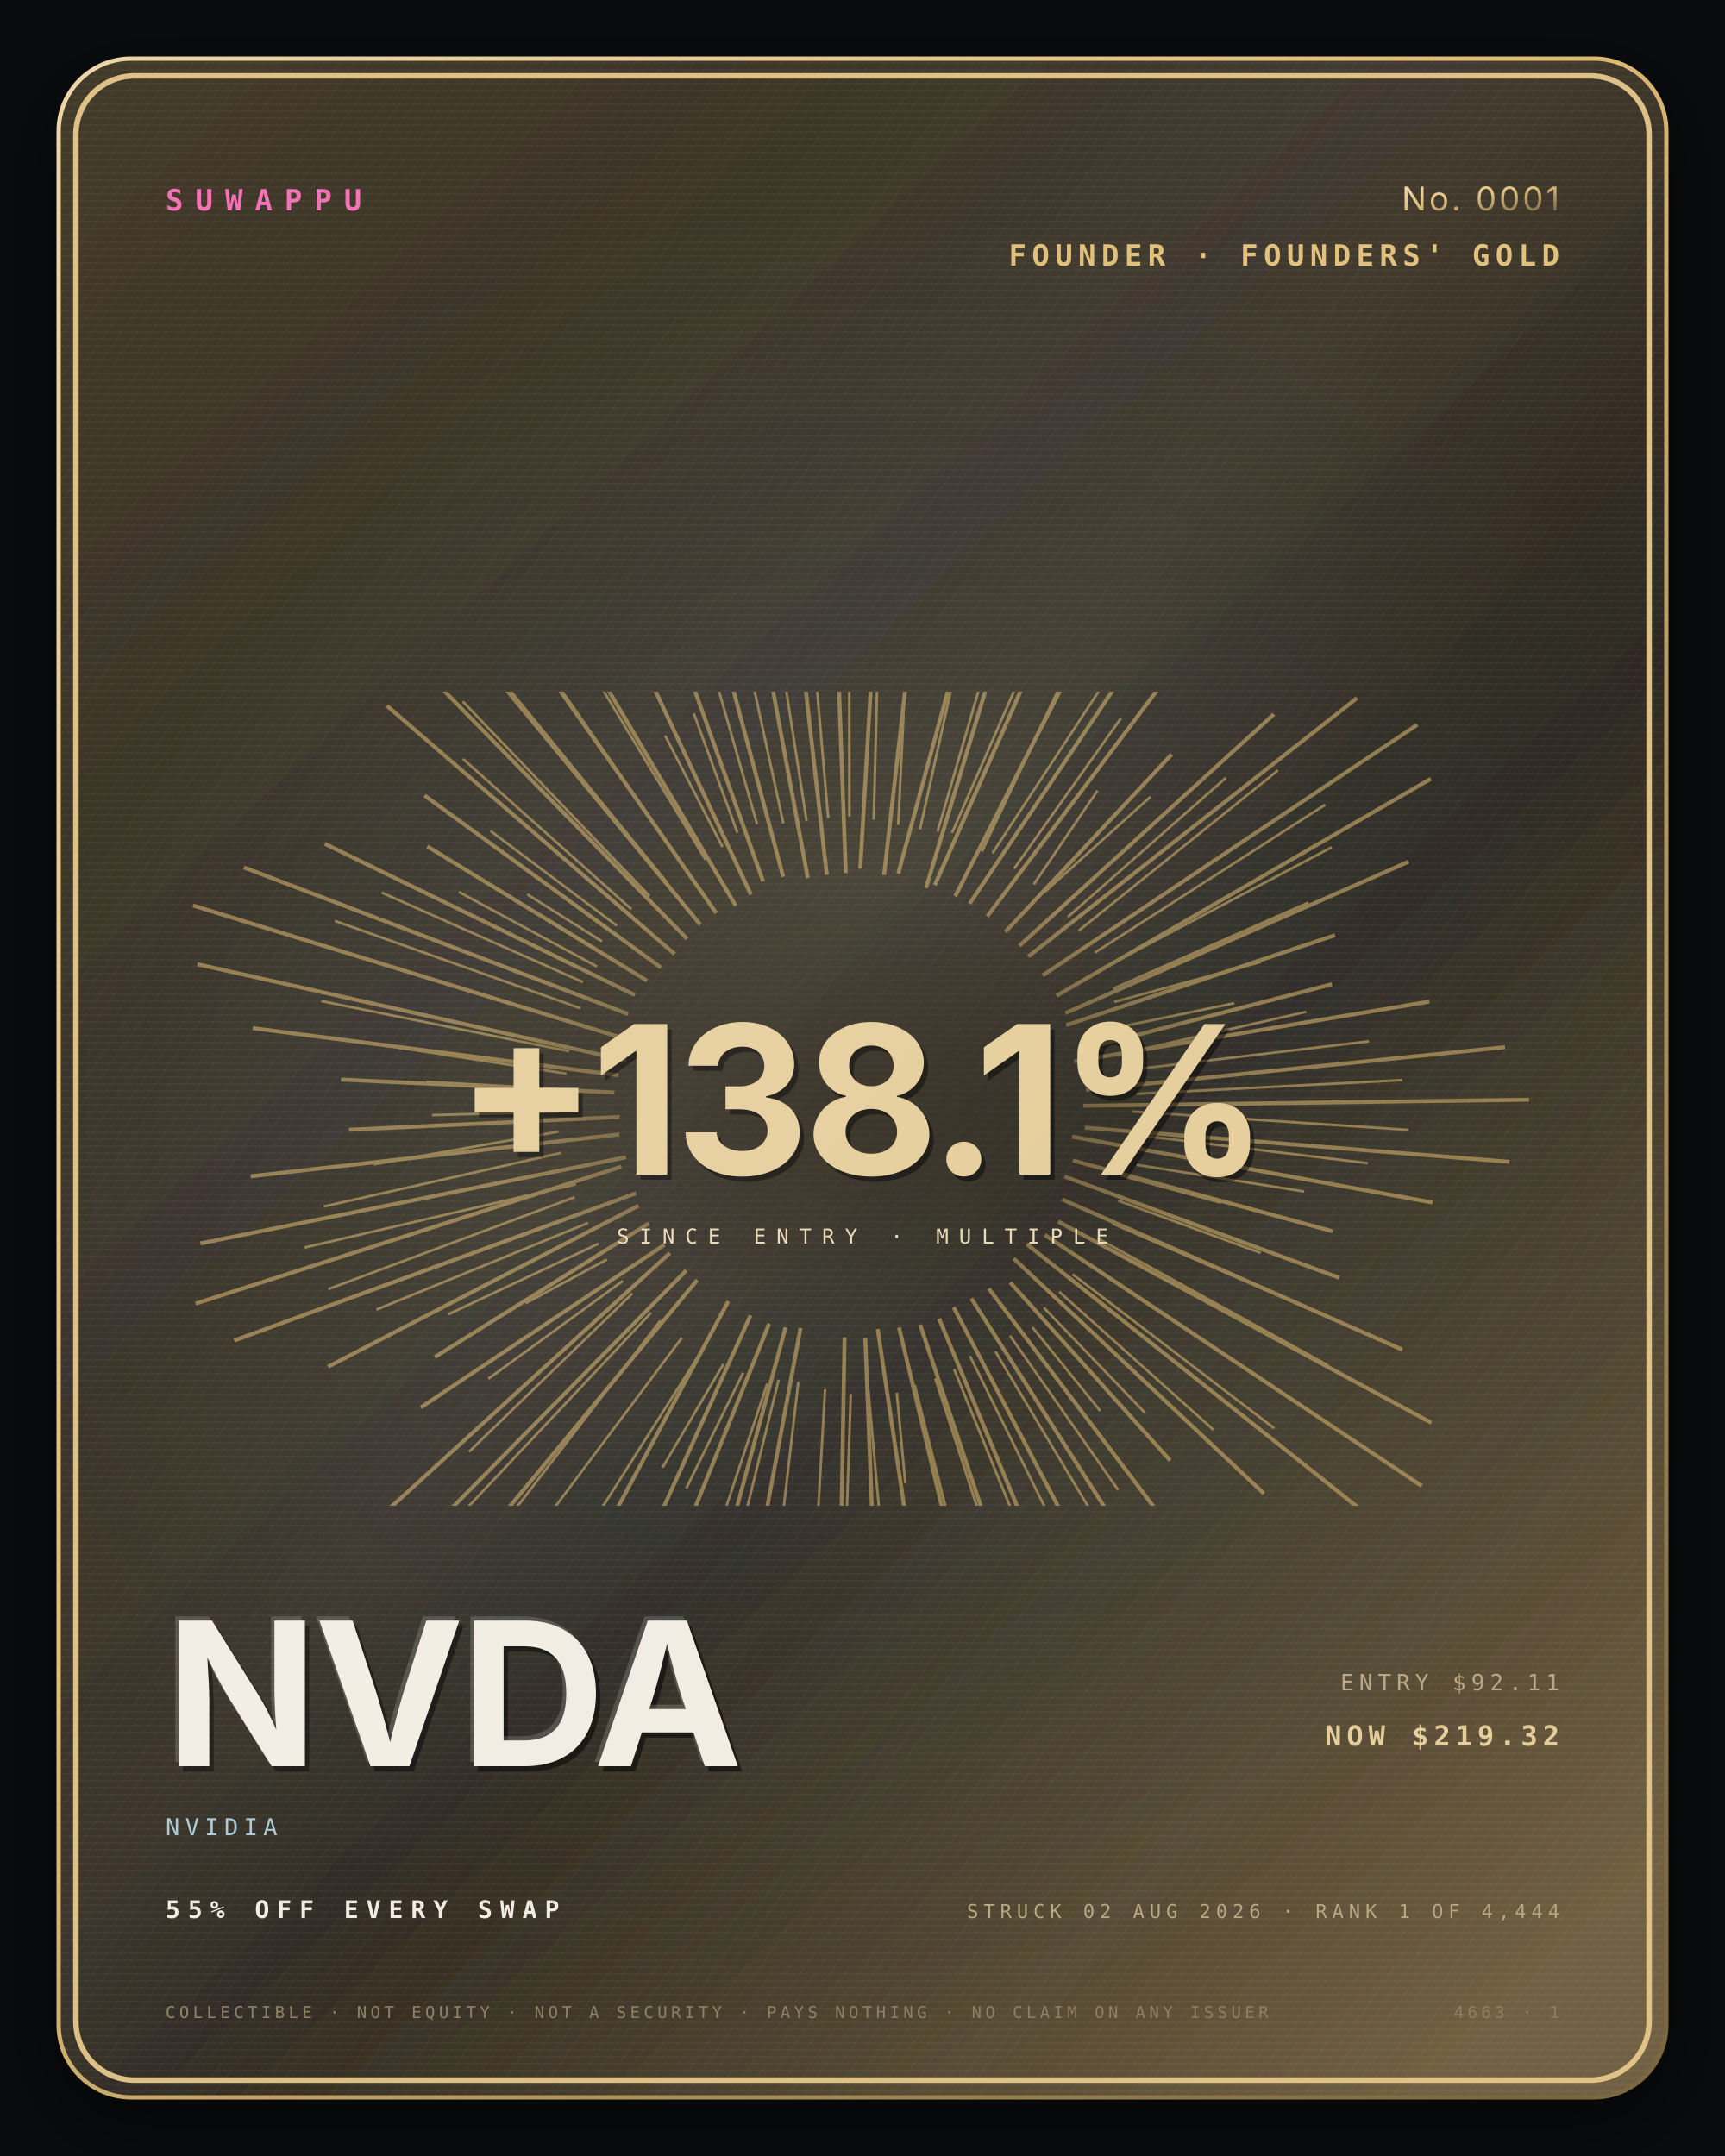
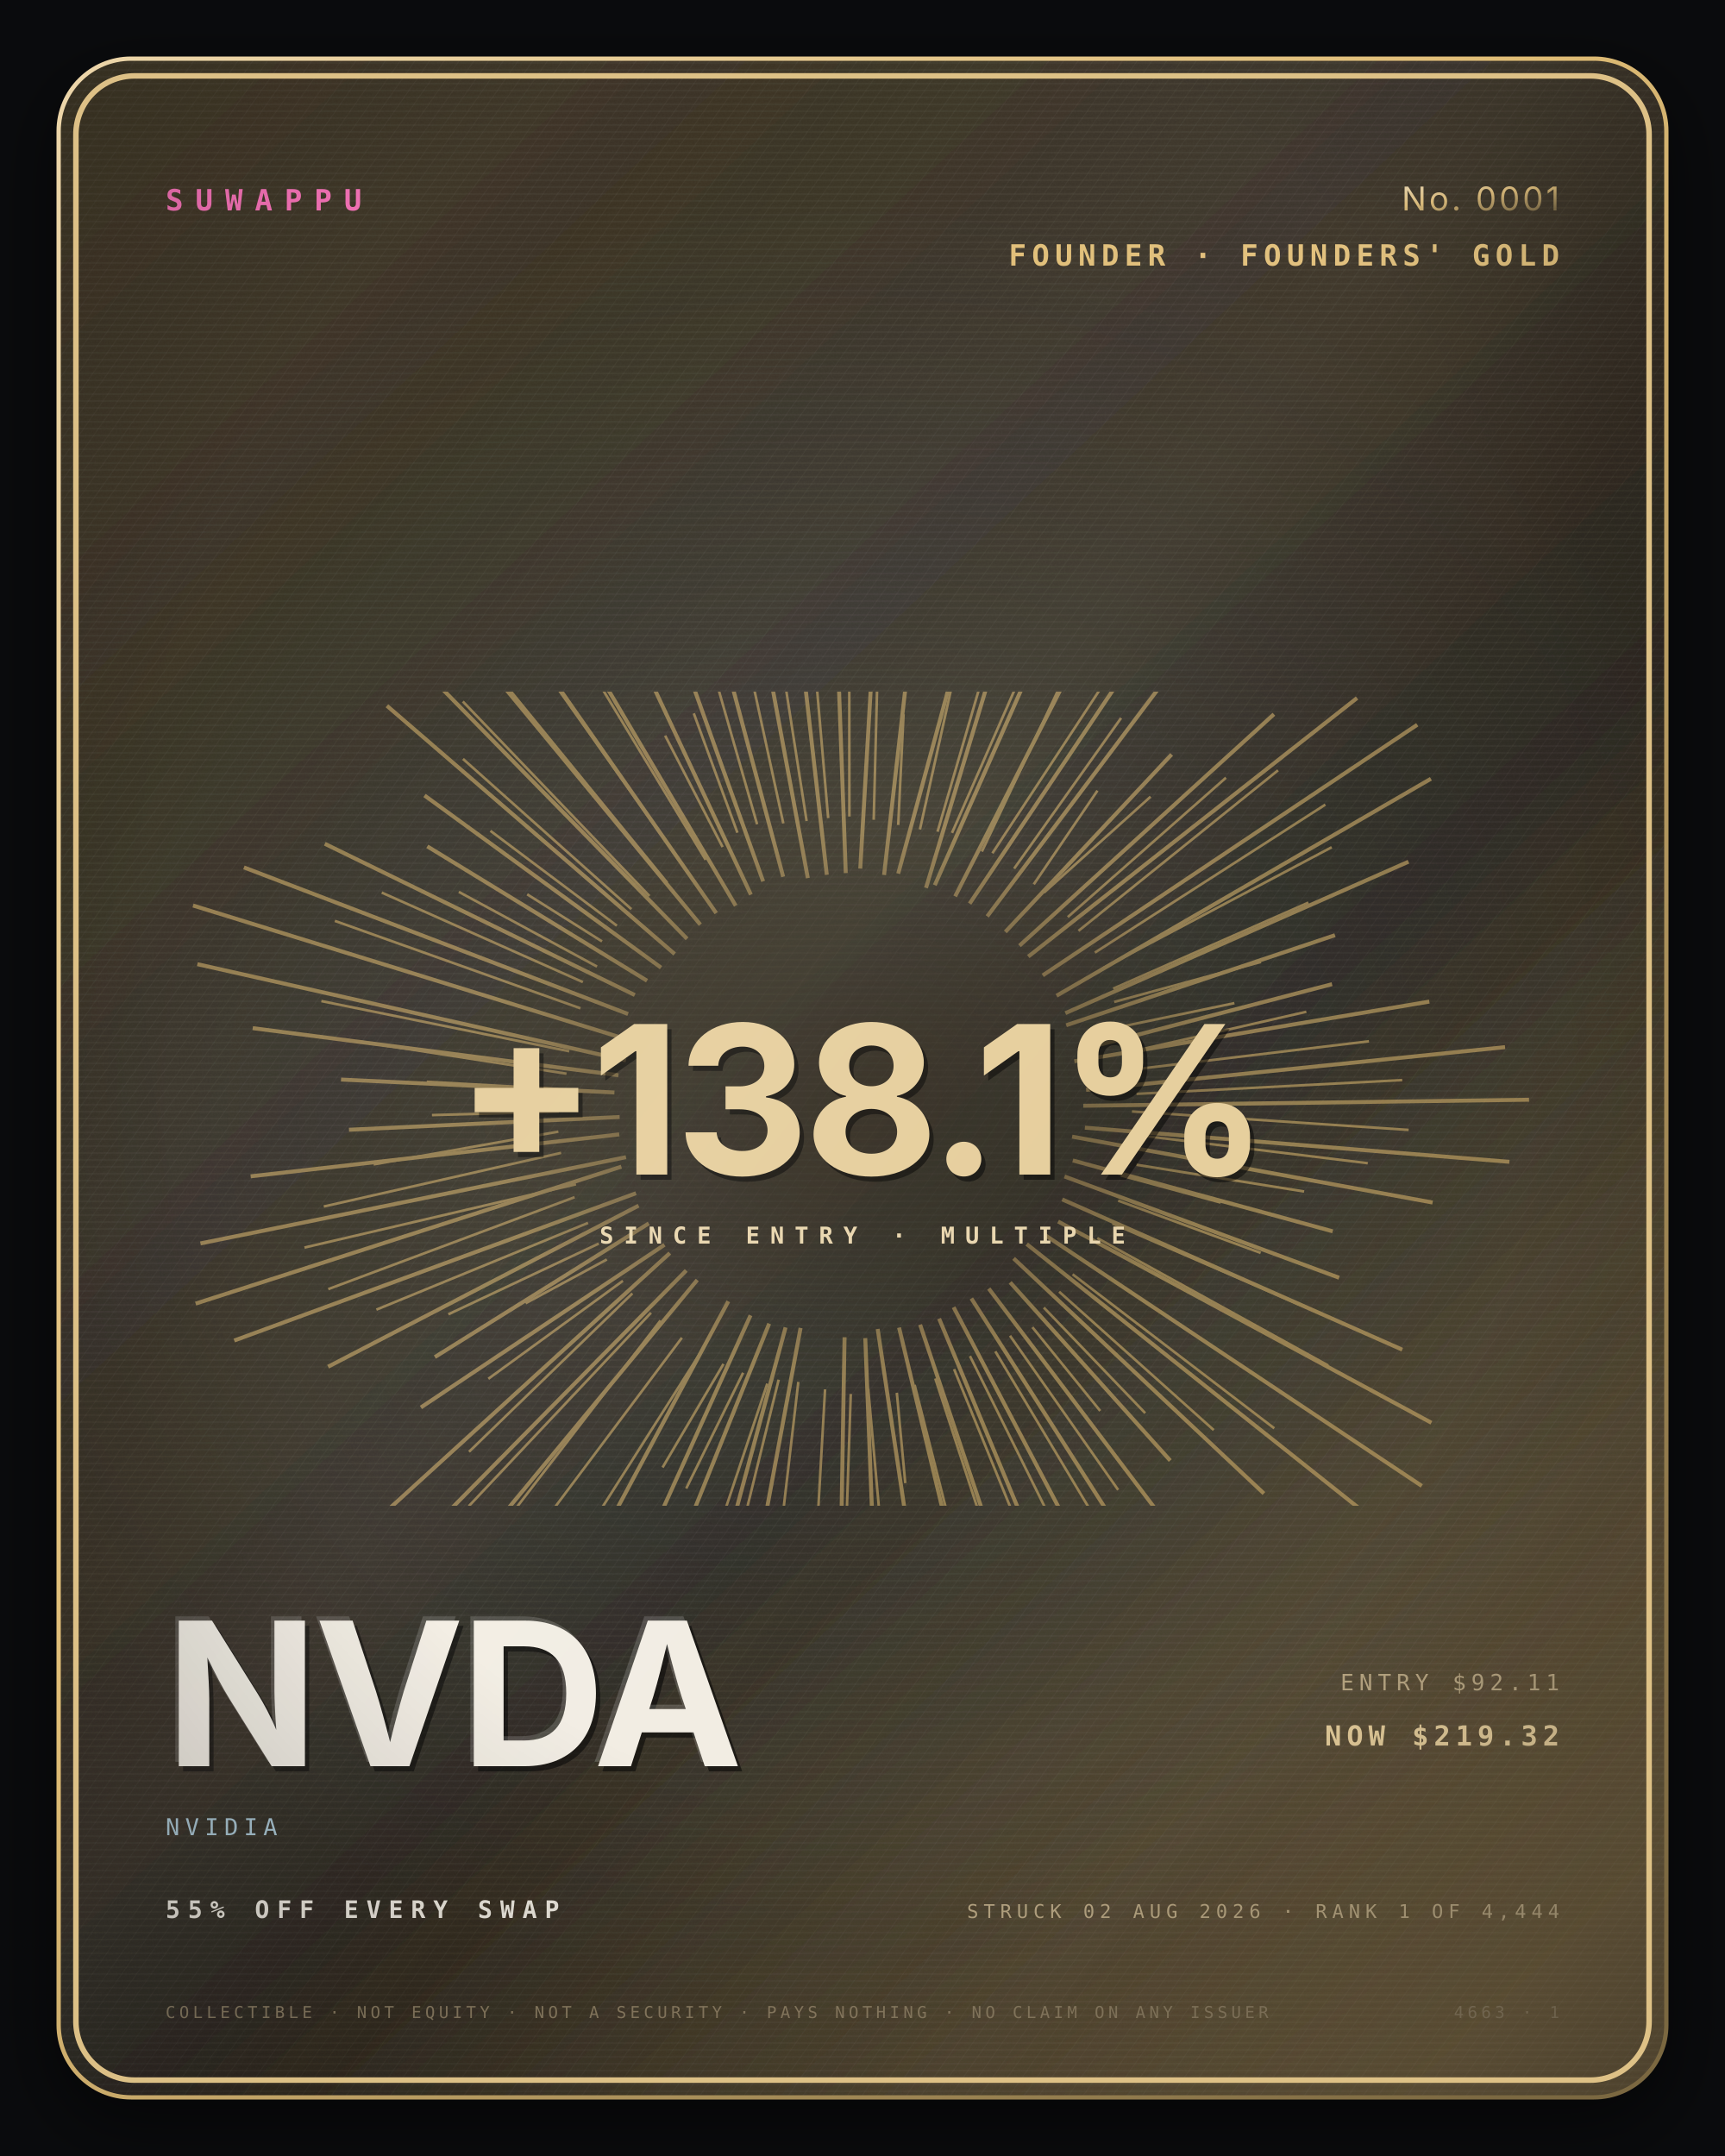
<svg xmlns="http://www.w3.org/2000/svg" width="1000" height="1250" viewBox="0 0 1000 1250" role="img" aria-label="NVDA position card">
  <defs>
    <clipPath id="cut">
      <rect x="66" y="401" width="868" height="472" />
    </clipPath>
    <clipPath id="card">
      <rect x="34" y="34" width="932" height="1182" rx="42" />
    </clipPath>
    <linearGradient id="mgrad" x1="0" y1="0" x2="0.9" y2="1">
      <stop offset="0" stop-color="#ecd6aa" />
      <stop offset="0.45" stop-color="#e0bd76" />
      <stop offset="1" stop-color="#7b6841" />
    </linearGradient>
    <linearGradient id="sheen" x1="0" y1="0" x2="1" y2="1">
      <stop offset="0.22" stop-color="#ffffff" stop-opacity="0" />
      <stop offset="0.46" stop-color="#ffffff" stop-opacity="0.065" />
      <stop offset="0.58" stop-color="#ffffff" stop-opacity="0.015" />
      <stop offset="0.80" stop-color="#ffffff" stop-opacity="0" />
    </linearGradient>
    <pattern id="brush" width="1000" height="4" patternUnits="userSpaceOnUse">
      <line x1="0" y1="0.5" x2="1000" y2="0.5" stroke="#ffffff" stroke-opacity="0.028" stroke-width="1" />
      <line x1="0" y1="2.5" x2="1000" y2="2.5" stroke="#000000" stroke-opacity="0.020" stroke-width="1" />
    </pattern>
    <filter id="drop" x="-6%" y="-6%" width="112%" height="112%">
      <feDropShadow dx="0" dy="14" stdDeviation="20" flood-color="#000000" flood-opacity="0.55" />
    </filter>
    <filter id="grain">
      <feTurbulence type="fractalNoise" baseFrequency="0.9" numOctaves="2" seed="7" stitchTiles="stitch" />
      <feColorMatrix type="matrix" values="0 0 0 0 0.5 0 0 0 0 0.5 0 0 0 0 0.5 0 0 0 0.04 0" />
    </filter>
    <radialGradient id="fadeg" gradientUnits="userSpaceOnUse" cx="492.0" cy="640" r="396.8">
      <stop offset="0.88" stop-color="#ffffff" />
      <stop offset="1" stop-color="#000000" />
    </radialGradient>
    <mask id="fade">
      <circle cx="492.0" cy="640" r="396.8" fill="url(#fadeg)" />
    </mask>
    <radialGradient id="vig" cx="0.5" cy="0.42" r="0.75">
      <stop offset="0.55" stop-color="#000000" stop-opacity="0" />
      <stop offset="1" stop-color="#000000" stop-opacity="0.34" />
    </radialGradient>
    <linearGradient id="plate" x1="0.1" y1="0" x2="0.85" y2="1">
      <stop offset="0" stop-color="#403728" />
      <stop offset="0.62" stop-color="#2a241a" />
      <stop offset="1" stop-color="#705f3f" />
    </linearGradient>
    <radialGradient id="bloom" cx="0.5" cy="0.5" r="0.5">
      <stop offset="0" stop-color="#c3bf95" stop-opacity="0.12" />
      <stop offset="0.5" stop-color="#6ea8c9" stop-opacity="0.06" />
      <stop offset="1" stop-color="#6ea8c9" stop-opacity="0" />
    </radialGradient>
    <radialGradient id="clear" cx="0.5" cy="0.5" r="0.5">
      <stop offset="0" stop-color="#2a241a" stop-opacity="0.62" />
      <stop offset="0.42" stop-color="#2a241a" stop-opacity="0.40" />
      <stop offset="1" stop-color="#2a241a" stop-opacity="0" />
    </radialGradient>
    <pattern id="hatch" width="7" height="7" patternUnits="userSpaceOnUse" patternTransform="rotate(35)">
      <line x1="0" y1="0" x2="0" y2="7" stroke="#ffffff" stroke-opacity="0.030" stroke-width="1" />
    </pattern>
  </defs>
  <rect width="1000" height="1250" fill="#0a0b0d" />
  <rect x="34" y="34" width="932" height="1182" rx="42" fill="url(#plate)" filter="url(#drop)" />
  <g clip-path="url(#card)">
    <rect width="1000" height="1250" fill="url(#hatch)" />
    <rect width="1000" height="1250" fill="url(#brush)" />
    <rect width="1000" height="1250" fill="none" filter="url(#grain)" />
    <ellipse cx="492.0" cy="640" rx="546.8" ry="536.8" fill="url(#bloom)" />
    <g clip-path="url(#cut)" stroke="#c2a262" fill="none" stroke-width="2.3" opacity="0.66">
      <line x1="628.0" y1="641.1" x2="886.4" y2="637.6" />
      <line x1="628.9" y1="653.8" x2="875.0" y2="673.6" />
      <line x1="621.5" y1="659.0" x2="830.5" y2="697.2" />
      <line x1="621.9" y1="672.8" x2="772.6" y2="713.9" />
      <line x1="617.1" y1="682.1" x2="776.3" y2="740.8" />
      <line x1="615.8" y1="695.4" x2="812.9" y2="782.5" />
      <line x1="613.4" y1="708.2" x2="829.8" y2="824.9" />
      <line x1="605.7" y1="716.0" x2="824.2" y2="861.5" />
      <line x1="595.2" y1="721.3" x2="787.3" y2="874.0" />
      <line x1="587.6" y1="729.6" x2="732.7" y2="865.9" />
      <line x1="585.6" y1="743.5" x2="678.4" y2="846.8" />
      <line x1="573.2" y1="747.1" x2="676.7" y2="884.0" />
      <line x1="563.1" y1="752.8" x2="685.4" y2="944.5" />
      <line x1="552.8" y1="757.9" x2="672.5" y2="985.9" />
      <line x1="544.4" y1="764.5" x2="643.4" y2="1002.4" />
      <line x1="533.4" y1="768.0" x2="609.6" y2="995.8" />
      <line x1="521.2" y1="769.7" x2="565.6" y2="955.3" />
      <line x1="508.8" y1="770.5" x2="528.0" y2="899.2" />
      <line x1="501.6" y1="775.8" x2="508.6" y2="955.3" />
      <line x1="489.6" y1="775.3" x2="485.6" y2="1008.9" />
      <line x1="464.1" y1="769.9" x2="416.8" y2="1024.0" />
      <line x1="455.4" y1="769.6" x2="395.3" y2="991.8" />
      <line x1="445.9" y1="767.4" x2="379.8" y2="931.7" />
      <line x1="435.1" y1="762.6" x2="378.9" y2="886.7" />
      <line x1="422.2" y1="754.5" x2="329.5" y2="927.3" />
      <line x1="404.2" y1="742.1" x2="237.9" y2="943.1" />
      <line x1="397.8" y1="736.6" x2="219.2" y2="917.7" />
      <line x1="388.3" y1="726.5" x2="224.9" y2="875.4" />
      <line x1="385.2" y1="721.7" x2="244.0" y2="816.0" />
      <line x1="376.1" y1="709.3" x2="252.1" y2="786.8" />
      <line x1="370.2" y1="699.0" x2="190.2" y2="792.4" />
      <line x1="368.7" y1="691.8" x2="135.8" y2="777.2" />
      <line x1="360.2" y1="676.4" x2="113.4" y2="755.8" />
      <line x1="362.9" y1="670.9" x2="116.2" y2="720.9" />
      <line x1="359.0" y1="657.7" x2="145.3" y2="682.0" />
      <line x1="359.2" y1="647.6" x2="202.3" y2="655.0" />
      <line x1="356.2" y1="633.4" x2="197.7" y2="625.9" />
      <line x1="358.5" y1="623.4" x2="146.5" y2="596.1" />
      <line x1="362.9" y1="614.8" x2="114.4" y2="559.0" />
      <line x1="365.0" y1="603.1" x2="111.9" y2="525.0" />
      <line x1="364.1" y1="587.9" x2="141.4" y2="502.9" />
      <line x1="368.0" y1="576.9" x2="188.3" y2="489.2" />
      <line x1="375.1" y1="568.6" x2="247.7" y2="490.7" />
      <line x1="383.2" y1="561.0" x2="246.1" y2="461.2" />
      <line x1="391.1" y1="553.1" x2="224.3" y2="409.2" />
      <line x1="398.3" y1="544.3" x2="216.7" y2="358.9" />
      <line x1="406.0" y1="536.1" x2="240.8" y2="336.1" />
      <line x1="415.2" y1="529.4" x2="276.5" y2="330.8" />
      <line x1="426.5" y1="525.1" x2="324.0" y2="351.5" />
      <line x1="435.3" y1="518.7" x2="378.0" y2="396.4" />
      <line x1="442.4" y1="511.0" x2="383.6" y2="346.7" />
      <line x1="454.0" y1="508.3" x2="396.2" y2="291.5" />
      <line x1="468.3" y1="509.1" x2="421.6" y2="257.5" />
      <line x1="479.3" y1="507.2" x2="449.7" y2="247.2" />
      <line x1="490.3" y1="506.2" x2="481.6" y2="269.8" />
      <line x1="498.7" y1="503.6" x2="509.5" y2="318.7" />
      <line x1="512.5" y1="507.3" x2="527.6" y2="375.1" />
      <line x1="520.7" y1="506.5" x2="569.4" y2="327.5" />
      <line x1="536.8" y1="514.8" x2="605.7" y2="286.2" />
      <line x1="541.9" y1="513.2" x2="646.3" y2="277.2" />
      <line x1="553.7" y1="519.7" x2="670.4" y2="290.7" />
      <line x1="562.1" y1="523.9" x2="687.0" y2="337.8" />
      <line x1="572.3" y1="531.3" x2="676.9" y2="392.1" />
      <line x1="582.8" y1="540.3" x2="679.2" y2="437.4" />
      <line x1="591.0" y1="548.3" x2="738.5" y2="414.1" />
      <line x1="596.1" y1="554.6" x2="786.7" y2="404.7" />
      <line x1="604.5" y1="565.5" x2="821.6" y2="420.2" />
      <line x1="612.5" y1="577.3" x2="829.5" y2="451.5" />
      <line x1="617.6" y1="587.4" x2="816.5" y2="499.6" />
      <line x1="618.1" y1="594.4" x2="773.9" y2="542.2" />
      <line x1="625.1" y1="608.9" x2="772.2" y2="570.6" />
      <line x1="622.8" y1="615.3" x2="828.6" y2="580.7" />
      <line x1="629.6" y1="631.9" x2="872.5" y2="607.1" />
      <line x1="636.1" y1="717.8" x2="770.0" y2="791.7" stroke-width="1.5" />
      <line x1="621.8" y1="738.8" x2="738.7" y2="828.1" stroke-width="1.5" />
      <line x1="614.0" y1="748.9" x2="703.6" y2="829.1" stroke-width="1.5" />
      <line x1="605.1" y1="758.1" x2="663.9" y2="819.3" stroke-width="1.5" />
      <line x1="598.5" y1="769.5" x2="637.8" y2="818.0" stroke-width="1.5" />
      <line x1="585.5" y1="774.4" x2="648.2" y2="863.8" stroke-width="1.5" />
      <line x1="577.0" y1="783.5" x2="650.8" y2="906.9" stroke-width="1.5" />
      <line x1="562.3" y1="786.2" x2="632.5" y2="927.9" stroke-width="1.5" />
      <line x1="553.1" y1="793.8" x2="612.4" y2="939.4" stroke-width="1.5" />
      <line x1="542.2" y1="799.2" x2="584.7" y2="929.9" stroke-width="1.5" />
      <line x1="530.2" y1="802.9" x2="555.6" y2="903.0" stroke-width="1.5" />
      <line x1="519.9" y1="807.5" x2="524.8" y2="859.9" stroke-width="1.5" />
      <line x1="503.3" y1="805.1" x2="511.6" y2="897.2" stroke-width="1.5" />
      <line x1="493.2" y1="808.2" x2="489.0" y2="932.4" stroke-width="1.5" />
      <line x1="478.3" y1="805.5" x2="469.5" y2="960.3" stroke-width="1.5" />
      <line x1="462.8" y1="801.2" x2="443.9" y2="963.4" stroke-width="1.5" />
      <line x1="451.4" y1="799.9" x2="416.7" y2="941.0" stroke-width="1.5" />
      <line x1="444.8" y1="802.2" x2="408.0" y2="912.6" stroke-width="1.5" />
      <line x1="430.8" y1="795.9" x2="397.8" y2="863.0" stroke-width="1.5" />
      <line x1="419.4" y1="790.8" x2="384.1" y2="850.8" stroke-width="1.5" />
      <line x1="406.7" y1="783.3" x2="346.8" y2="877.6" stroke-width="1.5" />
      <line x1="395.3" y1="775.6" x2="309.8" y2="889.7" stroke-width="1.5" />
      <line x1="382.9" y1="765.6" x2="286.2" y2="891.2" stroke-width="1.5" />
      <line x1="377.4" y1="761.1" x2="271.8" y2="873.2" stroke-width="1.5" />
      <line x1="366.6" y1="749.9" x2="271.9" y2="841.7" stroke-width="1.5" />
      <line x1="361.1" y1="742.6" x2="283.1" y2="799.4" stroke-width="1.5" />
      <line x1="351.8" y1="730.2" x2="304.7" y2="755.6" stroke-width="1.5" />
      <line x1="347.1" y1="721.0" x2="259.9" y2="762.0" stroke-width="1.5" />
      <line x1="340.9" y1="709.0" x2="218.2" y2="759.3" stroke-width="1.5" />
      <line x1="333.1" y1="694.1" x2="190.3" y2="747.4" stroke-width="1.5" />
      <line x1="333.9" y1="686.6" x2="176.5" y2="723.3" stroke-width="1.5" />
      <line x1="325.3" y1="668.4" x2="187.7" y2="699.5" stroke-width="1.5" />
      <line x1="323.7" y1="656.1" x2="216.6" y2="675.1" stroke-width="1.5" />
      <line x1="323.9" y1="644.5" x2="250.4" y2="646.5" stroke-width="1.5" />
      <line x1="323.6" y1="631.4" x2="247.4" y2="627.2" stroke-width="1.5" />
      <line x1="328.4" y1="622.5" x2="208.2" y2="603.8" stroke-width="1.5" />
      <line x1="330.0" y1="609.5" x2="186.3" y2="580.4" stroke-width="1.5" />
      <line x1="336.5" y1="584.6" x2="194.1" y2="533.9" stroke-width="1.5" />
      <line x1="337.9" y1="569.4" x2="221.3" y2="517.5" stroke-width="1.5" />
      <line x1="346.1" y1="560.4" x2="266.0" y2="517.1" stroke-width="1.5" />
      <line x1="349.0" y1="545.8" x2="305.6" y2="518.5" stroke-width="1.5" />
      <line x1="357.6" y1="536.7" x2="284.3" y2="481.7" stroke-width="1.5" />
      <line x1="366.0" y1="527.1" x2="268.4" y2="440.0" stroke-width="1.5" />
      <line x1="376.5" y1="519.5" x2="268.3" y2="406.7" stroke-width="1.5" />
      <line x1="386.8" y1="511.8" x2="289.7" y2="392.9" stroke-width="1.5" />
      <line x1="399.1" y1="506.3" x2="314.4" y2="386.6" stroke-width="1.5" />
      <line x1="409.1" y1="498.5" x2="349.9" y2="400.6" stroke-width="1.5" />
      <line x1="418.9" y1="491.1" x2="385.6" y2="426.5" stroke-width="1.5" />
      <line x1="427.5" y1="482.8" x2="402.2" y2="413.6" stroke-width="1.5" />
      <line x1="438.9" y1="477.9" x2="407.7" y2="368.8" stroke-width="1.5" />
      <line x1="454.1" y1="477.4" x2="423.6" y2="336.8" stroke-width="1.5" />
      <line x1="467.6" y1="476.0" x2="443.0" y2="318.4" stroke-width="1.5" />
      <line x1="480.1" y1="474.3" x2="466.9" y2="321.6" stroke-width="1.5" />
      <line x1="492.4" y1="473.4" x2="492.3" y2="346.5" stroke-width="1.5" />
      <line x1="506.5" y1="475.3" x2="508.9" y2="382.4" stroke-width="1.5" />
      <line x1="520.7" y1="478.3" x2="523.8" y2="414.1" stroke-width="1.5" />
      <line x1="533.3" y1="480.9" x2="555.6" y2="380.5" stroke-width="1.5" />
      <line x1="543.5" y1="482.2" x2="582.1" y2="349.5" stroke-width="1.5" />
      <line x1="551.9" y1="482.9" x2="613.6" y2="341.8" stroke-width="1.5" />
      <line x1="569.2" y1="493.7" x2="636.7" y2="350.9" stroke-width="1.5" />
      <line x1="575.3" y1="494.7" x2="651.2" y2="379.1" stroke-width="1.5" />
      <line x1="587.9" y1="503.6" x2="649.9" y2="416.3" stroke-width="1.5" />
      <line x1="599.3" y1="512.7" x2="636.2" y2="458.4" stroke-width="1.5" />
      <line x1="605.2" y1="517.5" x2="667.0" y2="461.9" stroke-width="1.5" />
      <line x1="619.0" y1="531.7" x2="710.7" y2="450.9" stroke-width="1.5" />
      <line x1="625.2" y1="539.7" x2="740.9" y2="446.6" stroke-width="1.5" />
      <line x1="634.7" y1="552.3" x2="768.3" y2="466.5" stroke-width="1.5" />
      <line x1="639.3" y1="561.4" x2="772.0" y2="491.2" stroke-width="1.5" />
      <line x1="645.3" y1="573.2" x2="758.5" y2="523.3" stroke-width="1.5" />
      <line x1="645.9" y1="580.9" x2="731.0" y2="557.7" stroke-width="1.5" />
      <line x1="651.5" y1="594.9" x2="715.6" y2="581.6" stroke-width="1.5" />
      <line x1="656.6" y1="609.5" x2="757.3" y2="586.6" stroke-width="1.5" />
      <line x1="656.5" y1="620.1" x2="793.6" y2="603.7" stroke-width="1.5" />
      <line x1="658.8" y1="634.2" x2="812.9" y2="626.2" stroke-width="1.5" />
      <line x1="656.2" y1="644.4" x2="816.6" y2="655.1" stroke-width="1.5" />
      <line x1="655.8" y1="657.7" x2="792.9" y2="674.4" stroke-width="1.5" />
      <line x1="658.8" y1="675.3" x2="756.0" y2="690.8" stroke-width="1.5" />
      <line x1="649.7" y1="681.5" x2="707.6" y2="697.2" stroke-width="1.5" />
      <line x1="648.2" y1="696.1" x2="730.8" y2="726.4" stroke-width="1.5" />
      <line x1="644.9" y1="709.4" x2="755.5" y2="757.3" stroke-width="1.5" />
    </g>
    <text x="96" y="122" font-family="'Geist Mono','SFMono-Regular',Menlo,Consolas,'DejaVu Sans Mono',monospace" font-size="17" font-weight="bold" letter-spacing="7.0" fill="#f472b6" text-anchor="start">SUWAPPU</text>
    <text x="904" y="122" font-family="Geist,'Inter',system-ui,-apple-system,'Liberation Sans',Arial,sans-serif" font-size="19" fill="url(#mgrad)" text-anchor="end" letter-spacing="1.6">No. 0001</text>
    <text x="904" y="154" font-family="'Geist Mono','SFMono-Regular',Menlo,Consolas,'DejaVu Sans Mono',monospace" font-size="17" font-weight="bold" letter-spacing="3.2" fill="#e0bd76" text-anchor="end">FOUNDER · FOUNDERS' GOLD</text>
    <text x="98.5" y="1027" font-family="Geist,'Inter',system-ui,-apple-system,'Liberation Sans',Arial,sans-serif" font-size="116" font-weight="bold" letter-spacing="-2" fill="#000000" fill-opacity="0.55">NVDA</text>
    <text x="94" y="1021.5" font-family="Geist,'Inter',system-ui,-apple-system,'Liberation Sans',Arial,sans-serif" font-size="116" font-weight="bold" letter-spacing="-2" fill="#ffffff" fill-opacity="0.16">NVDA</text>
    <text x="96" y="1024" font-family="Geist,'Inter',system-ui,-apple-system,'Liberation Sans',Arial,sans-serif" font-size="116" font-weight="bold" letter-spacing="-2" fill="#f2ede3">NVDA</text>
    <text x="96" y="1064" font-family="'Geist Mono','SFMono-Regular',Menlo,Consolas,'DejaVu Sans Mono',monospace" font-size="13.5" font-weight="normal" letter-spacing="3.2" fill="#a9c7d5" text-anchor="start">NVIDIA</text>
    <text x="904" y="980" font-family="'Geist Mono','SFMono-Regular',Menlo,Consolas,'DejaVu Sans Mono',monospace" font-size="13" font-weight="normal" letter-spacing="3.0" fill="#baa884" text-anchor="end">ENTRY $92.11</text>
    <text x="904" y="1012" font-family="'Geist Mono','SFMono-Regular',Menlo,Consolas,'DejaVu Sans Mono',monospace" font-size="16" font-weight="bold" letter-spacing="3.0" fill="#e6ce9c" text-anchor="end">NOW $219.32</text>
-     <ellipse cx="500.0" cy="637" rx="225" ry="128" fill="url(#clear)" />
+     <ellipse cx="500.0" cy="637" rx="225" ry="159" fill="url(#clear)" />
    <text x="502.5" y="684" font-family="Geist,'Inter',system-ui,-apple-system,'Liberation Sans',Arial,sans-serif" font-size="120" font-weight="bold" text-anchor="middle" letter-spacing="-3" fill="#000000" fill-opacity="0.5">+138.1%</text>
    <text x="500.0" y="681" font-family="Geist,'Inter',system-ui,-apple-system,'Liberation Sans',Arial,sans-serif" font-size="120" font-weight="bold" text-anchor="middle" letter-spacing="-3" fill="#e6ce9c">+138.1%</text>
-     <text x="500.0" y="721" font-family="'Geist Mono','SFMono-Regular',Menlo,Consolas,'DejaVu Sans Mono',monospace" font-size="12" font-weight="normal" letter-spacing="6.0" fill="#ead9b5" text-anchor="middle">SINCE ENTRY · MULTIPLE</text>
+     <text x="500.0" y="721" font-family="'Geist Mono','SFMono-Regular',Menlo,Consolas,'DejaVu Sans Mono',monospace" font-size="13.5" font-weight="bold" letter-spacing="6.0" fill="#e9d6ae" text-anchor="middle">SINCE ENTRY · MULTIPLE</text>
    <text x="96" y="1112" font-family="'Geist Mono','SFMono-Regular',Menlo,Consolas,'DejaVu Sans Mono',monospace" font-size="14" font-weight="bold" letter-spacing="4.5" fill="#f2ede3" text-anchor="start">55% OFF EVERY SWAP</text>
    <text x="904" y="1112" font-family="'Geist Mono','SFMono-Regular',Menlo,Consolas,'DejaVu Sans Mono',monospace" font-size="11" font-weight="normal" letter-spacing="3.0" fill="#baa884" text-anchor="end">STRUCK 02 AUG 2026 · RANK 1 OF 4,444</text>
    <text x="96" y="1170" font-family="'Geist Mono','SFMono-Regular',Menlo,Consolas,'DejaVu Sans Mono',monospace" font-size="9.5" font-weight="normal" letter-spacing="2.2" fill="#8f8064" text-anchor="start">COLLECTIBLE · NOT EQUITY · NOT A SECURITY · PAYS NOTHING · NO CLAIM ON ANY ISSUER</text>
    <text x="904" y="1170" font-family="'Geist Mono','SFMono-Regular',Menlo,Consolas,'DejaVu Sans Mono',monospace" font-size="9.5" font-weight="normal" letter-spacing="2.2" fill="#8f8064" text-anchor="end">4663 · 1</text>
+     <rect width="1000" height="1250" fill="url(#vig)" />
    <rect width="1000" height="1250" fill="url(#sheen)" />
  </g>
  <rect x="34" y="34" width="932" height="1182" rx="42" fill="none" stroke="url(#mgrad)" stroke-width="2.5" />
  <rect x="44" y="44" width="912" height="1162" rx="34" fill="none" stroke="#e5c78b" stroke-width="3.2" opacity="0.95" />
</svg>
